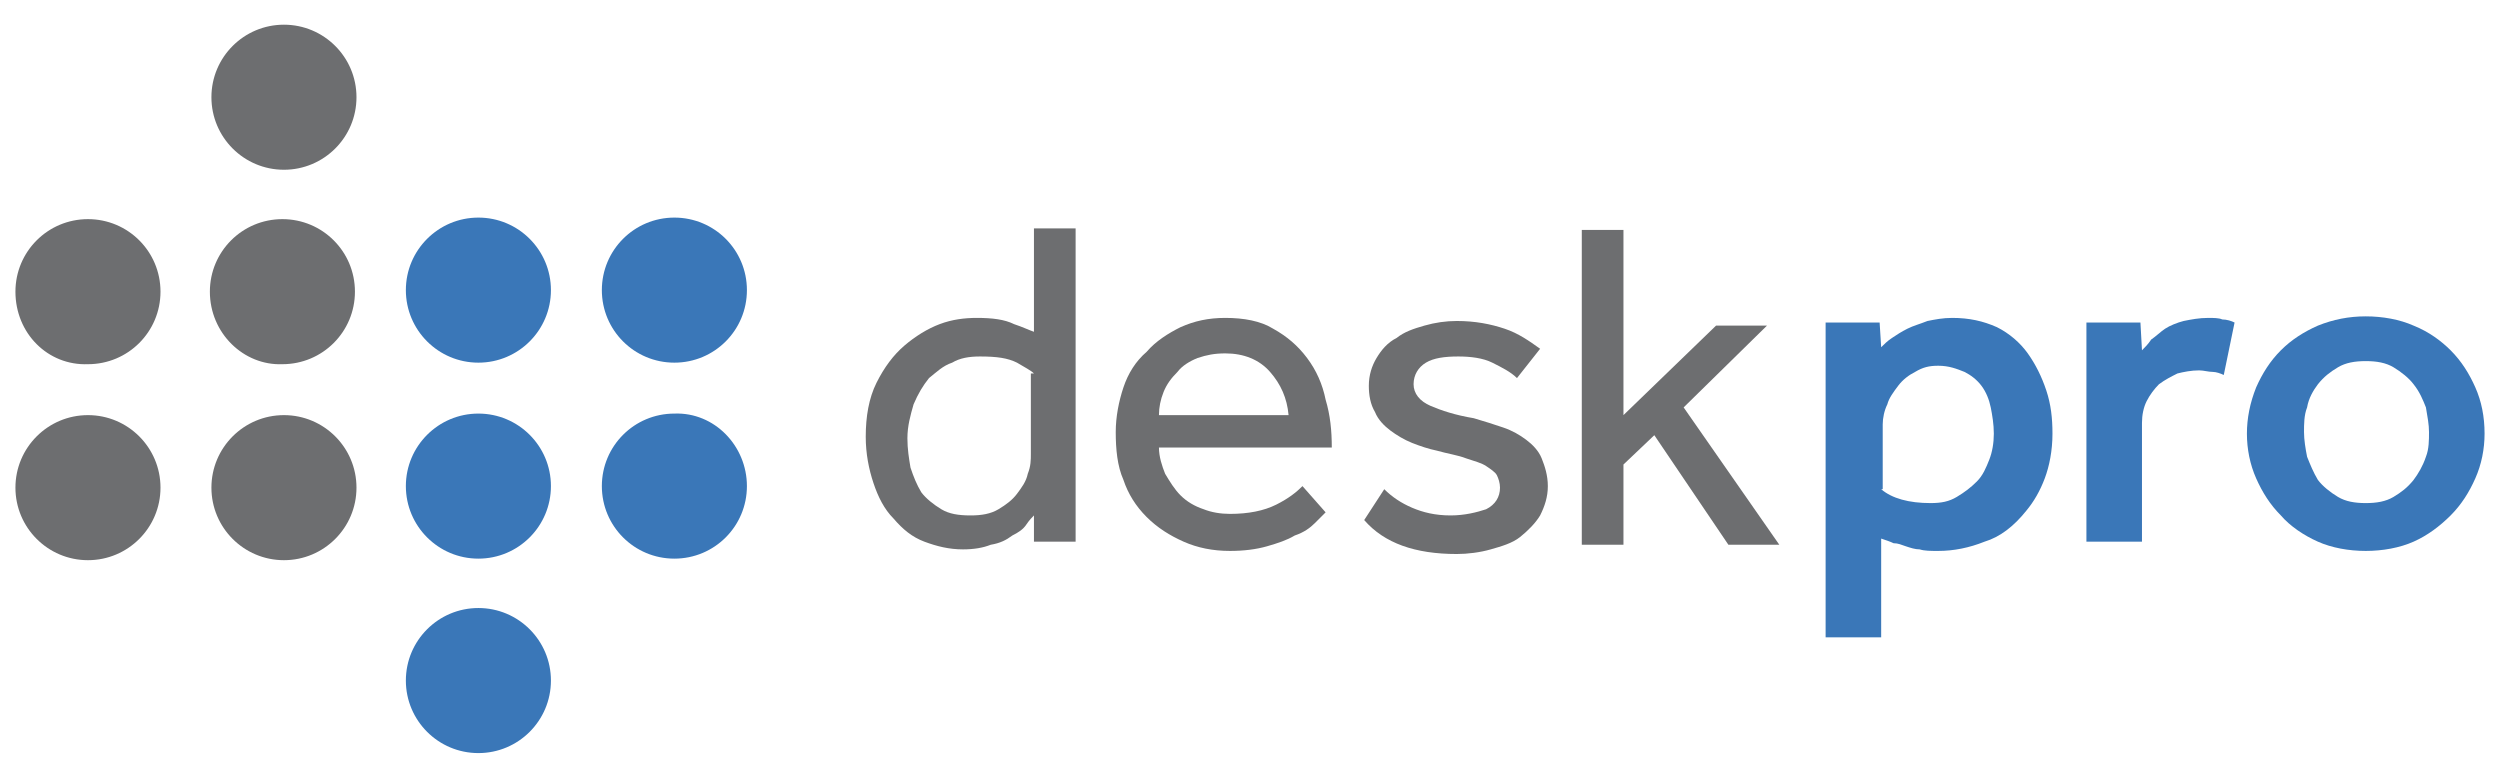
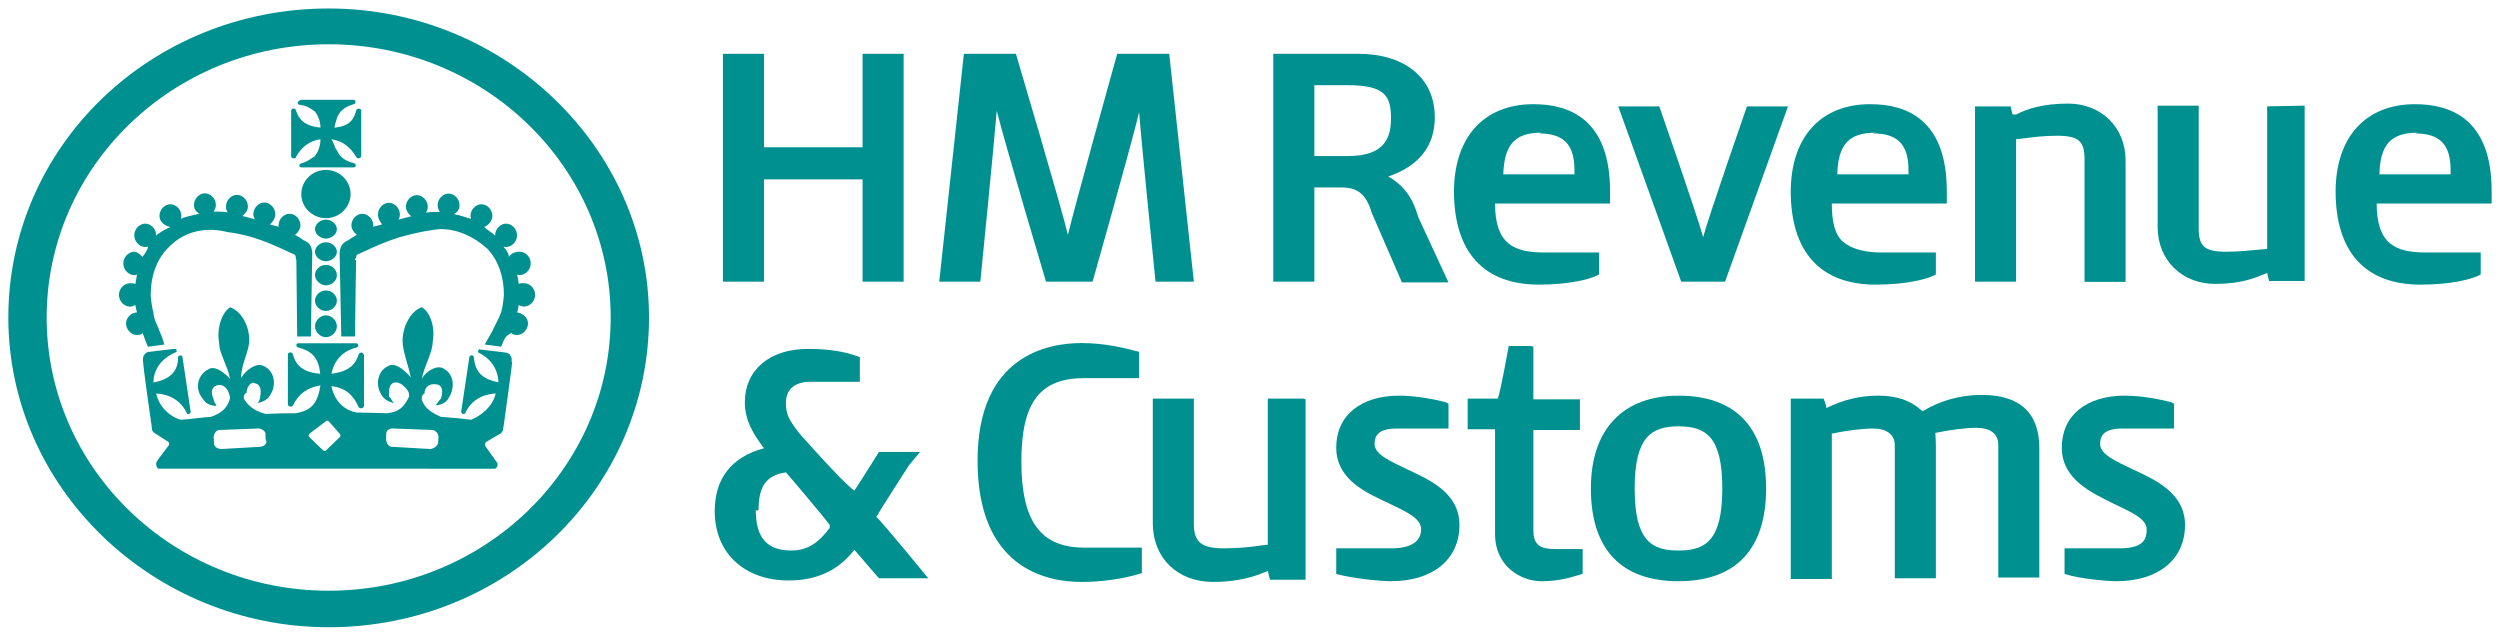
- <svg xmlns="http://www.w3.org/2000/svg" version="1.1" viewBox="0 0 162 50" enable-background="new 0 0 162 50">
-   <g>
-     <circle fill="#6d6e70" cx="18.4" cy="6.3" r="4.7" />
-     <path fill="#6d6e70" d="M1,18.9c0-2.6,2.1-4.7,4.7-4.7c2.6,0,4.7,2.1,4.7,4.7c0,2.6-2.1,4.7-4.7,4.7C3.1,23.7,1,21.6,1,18.9z" />
-     <circle fill="#6d6e70" cx="5.7" cy="31.6" r="4.7" />
-     <circle fill="#6d6e70" cx="18.4" cy="31.6" r="4.7" />
-     <path fill="#6d6e70" d="M13.6,18.9c0-2.6,2.1-4.7,4.7-4.7c2.6,0,4.7,2.1,4.7,4.7c0,2.6-2.1,4.7-4.7,4.7C15.8,23.7,13.6,21.6,13.6,18.9   z" />
-     <circle fill="#3a77b8" cx="31" cy="44.1" r="4.7" />
-     <path fill="#3a77b8" d="M48.4,31.5c0,2.6-2.1,4.7-4.7,4.7c-2.6,0-4.7-2.1-4.7-4.7c0-2.6,2.1-4.7,4.7-4.7   C46.3,26.7,48.4,28.9,48.4,31.5z" />
-     <path fill="#3a77b8" d="M48.4,18.8c0,2.6-2.1,4.7-4.7,4.7c-2.6,0-4.7-2.1-4.7-4.7c0-2.6,2.1-4.7,4.7-4.7   C46.3,14.1,48.4,16.2,48.4,18.8z" />
-     <circle fill="#3a77b8" cx="31" cy="18.8" r="4.7" />
-     <circle fill="#3a77b8" cx="31" cy="31.5" r="4.7" />
-     <g>
-       <path fill="#6d6e70" d="M67,33.4c-0.1,0.1-0.3,0.3-0.5,0.6c-0.2,0.3-0.5,0.5-0.9,0.7c-0.4,0.3-0.8,0.5-1.4,0.6    c-0.5,0.2-1.1,0.3-1.8,0.3c-0.9,0-1.7-0.2-2.5-0.5c-0.8-0.3-1.4-0.8-2-1.5c-0.6-0.6-1-1.4-1.3-2.3c-0.3-0.9-0.5-1.9-0.5-3    c0-1.3,0.2-2.5,0.7-3.5c0.5-1,1.1-1.8,1.8-2.4c0.7-0.6,1.5-1.1,2.3-1.4c0.8-0.3,1.6-0.4,2.4-0.4c1,0,1.8,0.1,2.4,0.4    c0.6,0.2,1,0.4,1.3,0.5v-6.7h2.7v17.3c0,0.6,0,1.2,0,1.6c0,0.5,0,0.9,0,1.4h-2.7L67,33.4z M67,24.2c-0.2-0.2-0.6-0.4-1.1-0.7    c-0.6-0.3-1.3-0.4-2.4-0.4c-0.7,0-1.3,0.1-1.8,0.4c-0.6,0.2-1,0.6-1.5,1c-0.4,0.5-0.7,1-1,1.7c-0.2,0.7-0.4,1.4-0.4,2.2    c0,0.7,0.1,1.3,0.2,1.9c0.2,0.6,0.4,1.1,0.7,1.6c0.3,0.4,0.8,0.8,1.3,1.1c0.5,0.3,1.1,0.4,1.9,0.4c0.7,0,1.3-0.1,1.8-0.4    c0.5-0.3,0.9-0.6,1.2-1c0.3-0.4,0.6-0.8,0.7-1.3c0.2-0.5,0.2-0.9,0.2-1.3V24.2z" />
-       <path fill="#6d6e70" d="M85.9,33.2c-0.2,0.2-0.4,0.4-0.7,0.7c-0.3,0.3-0.7,0.6-1.3,0.8c-0.5,0.3-1.1,0.5-1.8,0.7    c-0.7,0.2-1.5,0.3-2.4,0.3c-1.1,0-2.1-0.2-3-0.6c-0.9-0.4-1.7-0.9-2.4-1.6c-0.7-0.7-1.2-1.5-1.5-2.4c-0.4-0.9-0.5-2-0.5-3.1    c0-1,0.2-2,0.5-2.9c0.3-0.9,0.8-1.7,1.5-2.3c0.6-0.7,1.4-1.2,2.2-1.6c0.9-0.4,1.8-0.6,2.9-0.6c1.2,0,2.3,0.2,3.1,0.7    c0.9,0.5,1.6,1.1,2.2,1.9c0.6,0.8,1,1.7,1.2,2.7c0.3,1,0.4,2,0.4,3.1H75.1c0,0.6,0.2,1.2,0.4,1.7c0.3,0.5,0.6,1,1,1.4    c0.4,0.4,0.9,0.7,1.5,0.9c0.5,0.2,1.1,0.3,1.7,0.3c1.2,0,2.2-0.2,3-0.6c0.8-0.4,1.3-0.8,1.7-1.2L85.9,33.2z M83.5,26.9    c-0.1-1.1-0.5-2-1.2-2.8c-0.7-0.8-1.7-1.2-2.9-1.2c-0.7,0-1.2,0.1-1.8,0.3c-0.5,0.2-1,0.5-1.3,0.9c-0.4,0.4-0.7,0.8-0.9,1.3    c-0.2,0.5-0.3,1-0.3,1.5H83.5z" />
-       <path fill="#6d6e70" d="M89.7,31.7c0.5,0.5,1.1,0.9,1.8,1.2c0.7,0.3,1.5,0.5,2.5,0.5c0.9,0,1.7-0.2,2.3-0.4c0.6-0.3,0.9-0.8,0.9-1.4    c0-0.3-0.1-0.6-0.2-0.8c-0.1-0.2-0.4-0.4-0.7-0.6c-0.3-0.2-0.7-0.3-1.3-0.5c-0.5-0.2-1.2-0.3-1.9-0.5c-0.5-0.1-1.1-0.3-1.6-0.5    c-0.5-0.2-1-0.5-1.4-0.8c-0.4-0.3-0.8-0.7-1-1.2c-0.3-0.5-0.4-1.1-0.4-1.7c0-0.7,0.2-1.3,0.5-1.8c0.3-0.5,0.7-1,1.3-1.3    c0.5-0.4,1.1-0.6,1.8-0.8c0.7-0.2,1.4-0.3,2.1-0.3c1.2,0,2.2,0.2,3.1,0.5c0.9,0.3,1.6,0.8,2.3,1.3l-1.5,1.9c-0.4-0.4-1-0.7-1.6-1    c-0.6-0.3-1.4-0.4-2.2-0.4c-0.9,0-1.6,0.1-2.1,0.4c-0.5,0.3-0.8,0.8-0.8,1.4c0,0.6,0.4,1.1,1.1,1.4c0.7,0.3,1.6,0.6,2.8,0.8    c0.7,0.2,1.3,0.4,1.9,0.6c0.6,0.2,1.1,0.5,1.5,0.8c0.4,0.3,0.8,0.7,1,1.2c0.2,0.5,0.4,1.1,0.4,1.8c0,0.7-0.2,1.3-0.5,1.9    c-0.3,0.5-0.8,1-1.3,1.4c-0.5,0.4-1.2,0.6-1.9,0.8c-0.7,0.2-1.5,0.3-2.2,0.3c-2.7,0-4.7-0.7-6-2.2L89.7,31.7z" />
-       <path fill="#6d6e70" d="M102.5,14.9h2.7v12l6-5.8h3.3l-5.4,5.3l6.2,8.9H112l-4.8-7.1l-2,1.9v5.2h-2.7V14.9z" />
-       <path fill="#3a77b8" d="M118.3,20.9h3.5l0.1,1.6c0.2-0.2,0.4-0.4,0.7-0.6c0.3-0.2,0.6-0.4,1-0.6c0.4-0.2,0.8-0.3,1.3-0.5    c0.5-0.1,1-0.2,1.6-0.2c1.1,0,2,0.2,2.9,0.6c0.8,0.4,1.5,1,2,1.7c0.5,0.7,0.9,1.5,1.2,2.4c0.3,0.9,0.4,1.8,0.4,2.8    c0,1.1-0.2,2.1-0.5,2.9c-0.3,0.8-0.7,1.5-1.2,2.1c-0.8,1-1.7,1.7-2.7,2c-1,0.4-2,0.6-3,0.6c-0.5,0-0.9,0-1.2-0.1    c-0.3,0-0.6-0.1-0.9-0.2c-0.3-0.1-0.5-0.2-0.8-0.2c-0.2-0.1-0.5-0.2-0.8-0.3v6.4h-3.6V20.9z M121.9,31.7c0.7,0.6,1.8,0.9,3.2,0.9    c0.7,0,1.2-0.1,1.7-0.4c0.5-0.3,0.9-0.6,1.3-1c0.4-0.4,0.6-0.9,0.8-1.4c0.2-0.5,0.3-1.1,0.3-1.7c0-0.6-0.1-1.2-0.2-1.7    c-0.1-0.5-0.3-1-0.6-1.4c-0.3-0.4-0.7-0.7-1.1-0.9c-0.5-0.2-1-0.4-1.7-0.4c-0.6,0-1,0.1-1.5,0.4c-0.4,0.2-0.8,0.5-1.1,0.9    c-0.3,0.4-0.6,0.8-0.7,1.2c-0.2,0.4-0.3,0.9-0.3,1.3V31.7z" />
-       <path fill="#3a77b8" d="M135.2,20.9h3.5l0.1,1.8c0.2-0.2,0.4-0.4,0.6-0.7c0.3-0.2,0.6-0.5,0.9-0.7c0.3-0.2,0.8-0.4,1.2-0.5    c0.5-0.1,1-0.2,1.6-0.2c0.3,0,0.7,0,0.9,0.1c0.3,0,0.6,0.1,0.8,0.2l-0.7,3.4c-0.2-0.1-0.5-0.2-0.7-0.2c-0.3,0-0.6-0.1-0.9-0.1    c-0.5,0-1,0.1-1.4,0.2c-0.4,0.2-0.8,0.4-1.2,0.7c-0.3,0.3-0.6,0.7-0.8,1.1c-0.2,0.4-0.3,0.9-0.3,1.4v7.7h-3.6V20.9z" />
-       <path fill="#3a77b8" d="M145.6,28.1c0-1,0.2-2,0.6-3c0.4-0.9,0.9-1.7,1.6-2.4c0.7-0.7,1.5-1.2,2.4-1.6c1-0.4,2-0.6,3.1-0.6    c1.1,0,2.2,0.2,3.1,0.6c1,0.4,1.8,1,2.4,1.6c0.7,0.7,1.2,1.5,1.6,2.4c0.4,0.9,0.6,1.9,0.6,3c0,1-0.2,2-0.6,2.9    c-0.4,0.9-0.9,1.7-1.6,2.4c-0.7,0.7-1.5,1.3-2.4,1.7c-0.9,0.4-2,0.6-3.1,0.6c-1.1,0-2.2-0.2-3.1-0.6c-0.9-0.4-1.8-1-2.4-1.7    c-0.7-0.7-1.2-1.5-1.6-2.4C145.8,30.1,145.6,29.1,145.6,28.1z M153.3,32.6c0.7,0,1.3-0.1,1.8-0.4c0.5-0.3,0.9-0.6,1.3-1.1    c0.3-0.4,0.6-0.9,0.8-1.5c0.2-0.5,0.2-1.1,0.2-1.6c0-0.5-0.1-1-0.2-1.6c-0.2-0.5-0.4-1-0.8-1.5c-0.3-0.4-0.8-0.8-1.3-1.1    c-0.5-0.3-1.1-0.4-1.8-0.4c-0.7,0-1.3,0.1-1.8,0.4c-0.5,0.3-0.9,0.6-1.3,1.1c-0.3,0.4-0.6,0.9-0.7,1.5c-0.2,0.5-0.2,1.1-0.2,1.6    c0,0.5,0.1,1.1,0.2,1.6c0.2,0.5,0.4,1,0.7,1.5c0.3,0.4,0.8,0.8,1.3,1.1C152,32.5,152.6,32.6,153.3,32.6z" />
+ <svg xmlns="http://www.w3.org/2000/svg" viewBox="0 0 300 76.26" width="300" height="76.26">
+   <defs id="defs4599">
+     <clipPath id="clipPath50">
+       <path d="m 45.354,994.399 141.733,0 0,38.772 -141.733,0 0,-38.772 z" id="path52" />
+     </clipPath>
+     <clipPath id="clipPath58">
+       <path d="m 0,0 595.276,0 0,1062.992 L 0,1062.992 0,0 z" id="path60" />
+     </clipPath>
+     <clipPath id="clipPath68">
+       <path d="m -0.322,-25.647 4.232,0 0,27.416 -4.232,0 0,-27.416 z" id="path70" />
+     </clipPath>
+     <clipPath id="clipPath76">
+       <path d="m -0.079,-0.2 1.079,0 0,1.343 -1.079,0 0,-1.343 z" id="path78" />
+     </clipPath>
+   </defs>
+   <g transform="matrix(1.75578,0,0,1.80878,-807.1213,-402.8343)" id="layer1">
+     <g transform="matrix(1.330357,0,0,-1.25,398.6164,1509.55)" id="g46">
+       <g clip-path="url(#clipPath50)" id="g48">
+         <g id="g54">
+           <g clip-path="url(#clipPath58)" id="g56">
+             <g transform="matrix(140.66,0,0,38.772,45.354,994.3979)" id="g62">
+               <g id="g64">
+                 <g clip-path="url(#clipPath68)" id="g66">
+                   <g id="g72">
+                     <g clip-path="url(#clipPath76)" id="g74">
+                       <path d="m 0.124,0.893 c 0.064,0 0.117,-0.19 0.117,-0.423 0,-0.234 -0.052,-0.424 -0.117,-0.424 -0.064,0 -0.117,0.19 -0.117,0.424 0,0.234 0.052,0.423 0.117,0.423 z m 0,-0.797 c 0.057,0 0.103,0.168 0.103,0.374 0,0.206 -0.046,0.374 -0.103,0.374 -0.057,0 -0.103,-0.168 -0.103,-0.374 0,-0.206 0.046,-0.374 0.103,-0.374" id="path80" fill="#009090" />
+                       <path d="m 0.132,0.639 c 0,-0.018 -0.004,-0.033 -0.009,-0.033 -0.005,0 -0.009,0.015 -0.009,0.033 0,0.018 0.004,0.033 0.009,0.033 0.005,0 0.009,-0.015 0.009,-0.033" id="path82" fill="#009090" />
+                       <path d="M 0.191,0.409 C 0.191,0.404 0.188,0.325 0.188,0.324 l -3e-4,-0.007 c 0,0 -1e-4,-0.004 -0.001,-0.006 -6e-4,-0.001 -0.005,-0.011 -0.005,-0.011 0,0 -5e-4,-0.001 -6e-4,-0.003 -10e-5,-0.002 3e-4,-0.004 3e-4,-0.004 L 0.185,0.274 c 4e-4,-0.002 7e-4,-0.003 7e-4,-0.005 0,-0.003 -4e-4,-0.005 -9e-4,-0.006 l -0.123,1e-4 c -5e-4,0.001 -8e-4,0.004 -8e-4,0.006 0,9e-4 0,0.002 10e-5,0.003 0,0 2e-4,0.001 5e-4,0.003 l 0.004,0.02 c 0,0 4e-4,0.003 -3e-4,0.005 -8e-4,0.002 -0.005,0.012 -0.005,0.012 0,0 -7e-4,0.002 -8e-4,0.004 0,0.002 -3e-4,0.009 -3e-4,0.009 -3e-4,0.007 -0.003,0.079 -0.003,0.085 -10e-5,0.004 0,0.007 5e-4,0.009 4e-4,0.002 0.001,0.004 0.002,0.004 3e-4,2e-4 0.009,0.004 0.009,0.004 3e-4,10e-5 7e-4,-6e-4 8e-4,-0.002 1e-4,-0.002 -3e-4,-0.003 -6e-4,-0.003 l 1e-4,10e-5 C 0.063,0.414 0.06,0.399 0.06,0.381 c 0.007,0.005 0.009,0.018 0.009,0.035 0,7e-4 2e-4,0.002 8e-4,0.002 5e-4,2e-4 8e-4,-7e-4 8e-4,-0.002 l 0,-2e-4 0.003,-0.075 0,-10e-5 c 0,-0.001 -2e-4,-0.002 -6e-4,-0.003 -5e-4,-4e-4 -8e-4,6e-4 -9e-4,0.002 C 0.07,0.356 0.066,0.365 0.061,0.366 0.062,0.348 0.066,0.334 0.07,0.33 l 0,0 c 0.004,0.001 0.007,0.003 0.011,0.004 0.003,0.004 0.006,0.01 0.007,0.026 l 0,-10e-5 c -1e-4,0.002 -2e-4,0.004 -4e-4,0.006 C 0.087,0.374 0.085,0.38 0.083,0.377 0.081,0.374 0.081,0.366 0.082,0.358 0.082,0.354 0.083,0.351 0.083,0.349 0.081,0.349 0.079,0.352 0.078,0.359 0.075,0.372 0.076,0.391 0.08,0.399 0.082,0.404 0.085,0.398 0.088,0.386 0.087,0.405 0.084,0.421 0.084,0.435 0.083,0.455 0.085,0.477 0.088,0.484 0.092,0.479 0.095,0.459 0.095,0.439 0.095,0.424 0.092,0.406 0.092,0.387 0.094,0.4 0.098,0.408 0.1,0.404 0.104,0.398 0.105,0.38 0.103,0.366 0.102,0.358 0.1,0.354 0.098,0.353 c 6e-4,0.002 0.001,0.006 0.001,0.009 5e-4,0.009 0,0.017 -0.002,0.018 C 0.096,0.383 0.094,0.376 0.094,0.367 0.093,0.365 0.093,0.362 0.093,0.359 l 0,0 C 0.095,0.346 0.098,0.341 0.101,0.338 c 0.004,6e-4 0.007,0.001 0.011,0.001 l 0,1e-4 4e-4,2e-4 C 0.118,0.343 0.12,0.354 0.121,0.377 0.116,0.374 0.113,0.365 0.111,0.35 c -1e-4,-9e-4 -3e-4,-0.002 -9e-4,-0.002 -7e-4,0 -0.001,0.002 -0.001,0.003 l 0,0.069 0,2e-4 c 10e-5,0.001 4e-4,0.002 9e-4,0.002 5e-4,0 8e-4,-0.001 9e-4,-0.002 l 0,-10e-5 0,-10e-5 c 9e-4,-0.013 0.003,-0.025 0.01,-0.027 -6e-4,0.025 -0.004,0.032 -0.008,0.036 -1e-4,0 -3e-4,2e-4 -5e-4,9e-4 -1e-4,3e-4 -2e-4,0.001 -2e-4,0.002 0,10e-5 0,10e-5 0,2e-4 0,0.001 1e-4,0.002 2e-4,0.002 2e-4,5e-4 5e-4,7e-4 6e-4,6e-4 l 0.021,0 c 1e-4,0 4e-4,0 6e-4,-9e-4 10e-5,-3e-4 2e-4,-0.001 2e-4,-0.002 l 0,-10e-5 c 0,-0.001 -1e-4,-0.002 -2e-4,-0.002 -1e-4,-6e-4 -3e-4,-7e-4 -5e-4,-8e-4 C 0.129,0.424 0.126,0.411 0.125,0.393 0.132,0.396 0.134,0.408 0.135,0.42 c 1e-4,8e-4 4e-4,0.002 0.001,0.002 5e-4,0 8e-4,-0.002 8e-4,-0.003 l 1e-4,-2e-4 0,-0.07 0,-10e-5 c -1e-4,-9e-4 -3e-4,-0.003 -0.001,-0.003 -6e-4,0 -9e-4,0.001 -0.001,0.002 C 0.133,0.364 0.13,0.374 0.125,0.376 0.126,0.358 0.129,0.344 0.134,0.34 l 4e-4,-10e-5 c 0.004,-2e-4 0.007,-6e-4 0.011,-0.001 0.004,0.002 0.006,0.007 0.008,0.023 l 0,-10e-5 c 0,0.002 -1e-4,0.004 -2e-4,0.006 C 0.152,0.376 0.15,0.382 0.148,0.381 0.146,0.379 0.146,0.371 0.146,0.362 0.147,0.359 0.147,0.355 0.148,0.353 0.146,0.354 0.144,0.358 0.143,0.366 0.141,0.379 0.142,0.398 0.146,0.404 0.148,0.408 0.151,0.401 0.154,0.388 0.153,0.406 0.151,0.424 0.151,0.438 0.151,0.458 0.154,0.479 0.158,0.484 0.161,0.478 0.163,0.457 0.162,0.437 0.162,0.422 0.159,0.405 0.158,0.386 0.16,0.399 0.164,0.405 0.166,0.4 0.17,0.392 0.17,0.373 0.168,0.361 0.167,0.353 0.165,0.35 0.163,0.35 c 7e-4,0.002 0.001,0.005 0.002,0.009 8e-4,0.009 6e-4,0.017 -0.001,0.019 C 0.161,0.381 0.159,0.375 0.159,0.366 0.158,0.364 0.158,0.361 0.158,0.358 l 0,0 C 0.159,0.345 0.162,0.339 0.165,0.334 0.169,0.333 0.172,0.332 0.176,0.33 0.18,0.336 0.184,0.349 0.185,0.366 0.18,0.365 0.176,0.356 0.174,0.34 0.174,0.339 0.174,0.338 0.173,0.338 c -4e-4,4e-4 -6e-4,0.002 -6e-4,0.003 l 0,10e-5 0.003,0.075 0,2e-4 c 1e-4,8e-4 3e-4,0.002 8e-4,0.002 6e-4,-1e-4 8e-4,-0.002 8e-4,-0.002 4e-4,-0.017 0.002,-0.03 0.009,-0.035 -1e-4,0.018 -0.003,0.033 -0.007,0.04 l 10e-5,-10e-5 c -3e-4,2e-4 -6e-4,0.001 -5e-4,0.003 1e-4,0.002 4e-4,0.003 7e-4,0.002 0.001,-4e-4 0.009,-0.004 0.009,-0.004 9e-4,-5e-4 0.002,-0.002 0.002,-0.004 5e-4,-0.002 7e-4,-0.005 5e-4,-0.009 z M 0.124,0.328 c -4e-4,0.001 -10e-4,0.001 -0.001,0 L 0.117,0.311 c -4e-4,-0.002 -4e-4,-0.004 0,-0.005 L 0.122,0.288 c 4e-4,-0.001 0.001,-0.001 0.001,0 l 0.005,0.018 c 4e-4,0.001 4e-4,0.004 0,0.005 L 0.124,0.328 z M 0.101,0.31 C 0.101,0.315 0.099,0.319 0.098,0.318 L 0.084,0.316 C 0.083,0.316 0.082,0.311 0.082,0.306 l 1e-4,-0.007 C 0.082,0.294 0.083,0.29 0.085,0.29 l 0.014,0.003 c 0.001,2e-4 0.003,0.004 0.002,0.01 l -1e-4,0.007 z M 0.145,0.303 C 0.145,0.298 0.146,0.293 0.147,0.293 L 0.161,0.29 c 0.001,-2e-4 0.003,0.004 0.003,0.009 l 10e-5,0.007 c 1e-4,0.005 -0.001,0.009 -0.002,0.01 L 0.148,0.318 C 0.146,0.319 0.145,0.315 0.145,0.31" id="path84" fill="#009090" />
+                       <path d="m 0.113,0.766 c -1e-4,-3e-4 -3e-4,-0.001 -3e-4,-0.002 0,-0.001 1e-4,-0.002 2e-4,-0.002 2e-4,-6e-4 4e-4,-8e-4 5e-4,-9e-4 C 0.116,0.76 0.117,0.757 0.119,0.752 0.12,0.747 0.121,0.739 0.121,0.73 0.115,0.732 0.113,0.742 0.112,0.754 c -10e-5,9e-4 -3e-4,0.002 -8e-4,0.002 -5e-4,0 -8e-4,-0.001 -8e-4,-0.002 l -1e-4,-2e-4 0,-0.063 c 0,-0.001 3e-4,-0.003 9e-4,-0.003 7e-4,0 8e-4,0.001 9e-4,0.002 l 0,3e-4 C 0.114,0.703 0.117,0.712 0.121,0.714 0.121,0.704 0.12,0.696 0.119,0.691 0.117,0.686 0.116,0.683 0.114,0.681 l 0,-10e-5 c -2e-4,-10e-5 -4e-4,-4e-4 -5e-4,-8e-4 -1e-4,-4e-4 -2e-4,-0.001 -2e-4,-0.002 0,-0.001 2e-4,-0.002 3e-4,-0.002 2e-4,-5e-4 4e-4,-6e-4 5e-4,-6e-4 l 0.019,0 c 1e-4,0 4e-4,0 6e-4,8e-4 10e-5,4e-4 2e-4,0.001 2e-4,0.002 0,0 0,10e-5 0,10e-5 0,10e-5 0,10e-5 0,10e-5 0,7e-4 -1e-4,0.001 -2e-4,0.002 -1e-4,3e-4 -4e-4,7e-4 -5e-4,8e-4 C 0.13,0.684 0.128,0.69 0.127,0.699 0.126,0.703 0.126,0.709 0.125,0.714 0.129,0.712 0.132,0.703 0.134,0.69 l 0,-10e-5 c 2e-4,-0.001 3e-4,-0.002 9e-4,-0.002 7e-4,0 9e-4,0.002 0.001,0.003 l 0,7e-4 0,0.062 0,3e-4 c -1e-4,0.001 -4e-4,0.002 -9e-4,0.002 -5e-4,0 -8e-4,-0.001 -9e-4,-0.002 -8e-4,-0.011 -0.002,-0.022 -0.008,-0.024 2e-4,0.005 7e-4,0.01 0.001,0.014 0.001,0.009 0.003,0.015 0.006,0.018 2e-4,2e-4 4e-4,5e-4 5e-4,9e-4 10e-5,4e-4 2e-4,0.001 2e-4,0.002 0,10e-5 0,2e-4 0,3e-4 0,9e-4 -1e-4,0.002 -2e-4,0.002 -2e-4,8e-4 -5e-4,9e-4 -6e-4,9e-4 l -0.019,0 c -1e-4,0 -3e-4,-10e-5 -5e-4,-7e-4" id="path86" fill="#009090" />
+                       <path d="m 0.119,0.56 c 0,-0.007 0.002,-0.013 0.004,-0.013 0.002,0 0.004,0.006 0.004,0.013 0,0.007 -0.002,0.013 -0.004,0.013 -0.002,0 -0.004,-0.006 -0.004,-0.013" id="path88" fill="#009090" />
+                       <path d="m 0.119,0.591 c 0,-0.007 0.002,-0.013 0.004,-0.013 0.002,0 0.004,0.006 0.004,0.013 0,0.007 -0.002,0.013 -0.004,0.013 -0.002,0 -0.004,-0.006 -0.004,-0.013" id="path90" fill="#009090" />
+                       <path d="m 0.119,0.528 c 0,-0.007 0.002,-0.014 0.004,-0.014 0.002,0 0.004,0.006 0.004,0.014 0,0.008 -0.002,0.014 -0.004,0.014 -0.002,0 -0.004,-0.006 -0.004,-0.014" id="path92" fill="#009090" />
+                       <path d="m 0.119,0.493 c 0,-0.008 0.002,-0.014 0.004,-0.014 0.002,0 0.004,0.006 0.004,0.014 0,0.008 -0.002,0.014 -0.004,0.014 -0.002,0 -0.004,-0.006 -0.004,-0.014" id="path94" fill="#009090" />
+                       <path d="m 0.119,0.458 c 0,-0.008 0.002,-0.015 0.004,-0.015 0.002,0 0.004,0.007 0.004,0.015 0,0.008 -0.002,0.015 -0.004,0.015 -0.002,0 -0.004,-0.007 -0.004,-0.015" id="path96" fill="#009090" />
+                       <path d="m 0.118,0.558 c 0,0 0,0.003 -3e-4,0.007 -3e-4,0.004 -0.001,0.008 -0.003,0.011 -0.001,0.003 -0.002,0.005 -0.003,0.007 0.001,0.003 0.002,0.008 0.002,0.013 0,0.009 -0.002,0.016 -0.004,0.016 -0.002,0 -0.004,-0.007 -0.004,-0.016 0,-8e-4 0,-0.002 1e-4,-0.002 -1e-4,10e-5 -2e-4,2e-4 -3e-4,4e-4 -10e-4,0.001 -0.002,0.002 -0.003,0.003 0.001,0.003 0.002,0.008 0.002,0.014 0,0.009 -0.002,0.016 -0.004,0.016 -0.002,0 -0.004,-0.007 -0.004,-0.016 0,-0.003 2e-4,-0.005 6e-4,-0.007 -0.002,0.002 -0.004,0.004 -0.004,0.004 -2e-4,2e-4 -4e-4,3e-4 -6e-4,5e-4 0.001,0.003 0.002,0.008 0.002,0.013 0,0.009 -0.002,0.016 -0.004,0.016 -0.002,0 -0.004,-0.007 -0.004,-0.016 0,-0.003 2e-4,-0.006 6e-4,-0.008 0,10e-5 0,10e-5 -1e-4,10e-5 -0.002,0.001 -0.003,0.001 -0.005,0.001 5e-4,0.003 8e-4,0.006 8e-4,0.009 0,0.009 -0.002,0.016 -0.004,0.016 -0.002,0 -0.004,-0.007 -0.004,-0.016 0,-0.005 6e-4,-0.009 0.002,-0.012 C 0.073,0.609 0.071,0.607 0.07,0.605 c 10e-5,0.001 2e-4,0.003 2e-4,0.004 0,0.009 -0.002,0.016 -0.004,0.016 -0.002,0 -0.004,-0.007 -0.004,-0.016 0,-0.008 0.002,-0.014 0.004,-0.015 C 0.064,0.59 0.062,0.586 0.061,0.582 c 0,2e-4 0,3e-4 0,5e-4 0,0.009 -0.002,0.016 -0.004,0.016 -0.002,0 -0.004,-0.007 -0.004,-0.016 0,-0.009 0.002,-0.016 0.004,-0.016 4e-4,0 8e-4,2e-4 0.001,6e-4 C 0.058,0.563 0.057,0.558 0.056,0.553 0.055,0.557 0.054,0.56 0.053,0.56 c -0.002,0 -0.004,-0.007 -0.004,-0.016 0,-0.009 0.002,-0.016 0.004,-0.016 4e-4,0 9e-4,4e-4 0.001,9e-4 -2e-4,-0.004 -4e-4,-0.009 -6e-4,-0.013 -5e-4,8e-4 -0.001,0.001 -0.002,0.001 -0.002,0 -0.004,-0.007 -0.004,-0.016 0,-0.009 0.002,-0.016 0.004,-0.016 6e-4,0 0.001,6e-4 0.002,0.002 1e-4,-0.002 2e-4,-0.003 2e-4,-0.005 2e-4,-0.002 3e-4,-0.003 4e-4,-0.005 C 0.052,0.477 0.05,0.47 0.05,0.462 c 0,-0.009 0.002,-0.016 0.004,-0.016 9e-4,0 0.002,0.001 0.002,0.003 6e-4,-0.005 0.001,-0.011 0.002,-0.019 0.002,8e-4 0.004,0.002 0.006,0.003 C 0.063,0.446 0.062,0.453 0.062,0.453 0.062,0.456 0.06,0.467 0.06,0.477 c -7e-4,0.008 -0.001,0.022 -0.001,0.024 0,0.025 0.002,0.047 0.006,0.063 0.004,0.016 0.009,0.026 0.016,0.026 0.001,0 0.003,-3e-4 0.006,-0.003 C 0.091,0.585 0.093,0.583 0.096,0.58 0.101,0.574 0.103,0.571 0.111,0.557 0.112,0.556 0.112,0.553 0.112,0.551 c 2e-4,-0.002 2e-4,-0.003 2e-4,-0.003 l 3e-4,-0.104 0.005,0" id="path98" fill="#009090" />
+                       <path d="m 0.128,0.558 c 0,0 0,0.003 3e-4,0.007 4e-4,0.004 0.001,0.008 0.003,0.011 0.001,0.003 0.002,0.005 0.003,0.007 -0.001,0.003 -0.002,0.008 -0.002,0.013 0,0.009 0.002,0.016 0.004,0.016 0.002,0 0.004,-0.007 0.004,-0.016 0,-8e-4 0,-0.002 0,-0.002 10e-5,10e-5 2e-4,2e-4 2e-4,4e-4 0.001,0.001 0.002,0.002 0.003,0.003 C 0.143,0.6 0.142,0.605 0.142,0.611 c 0,0.009 0.002,0.016 0.004,0.016 0.002,0 0.004,-0.007 0.004,-0.016 0,-0.003 -2e-4,-0.005 -5e-4,-0.007 0.002,0.002 0.004,0.004 0.004,0.004 3e-4,2e-4 5e-4,3e-4 7e-4,5e-4 -0.001,0.003 -0.002,0.008 -0.002,0.013 0,0.009 0.002,0.016 0.004,0.016 0.002,0 0.004,-0.007 0.004,-0.016 0,-0.003 -3e-4,-0.006 -7e-4,-0.008 10e-5,10e-5 10e-5,10e-5 10e-5,10e-5 0.002,0.001 0.003,0.001 0.005,0.001 -5e-4,0.003 -8e-4,0.006 -8e-4,0.009 0,0.009 0.002,0.016 0.004,0.016 0.002,0 0.004,-0.007 0.004,-0.016 0,-0.005 -6e-4,-0.009 -0.002,-0.012 C 0.173,0.609 0.174,0.607 0.176,0.605 c -10e-5,0.001 -2e-4,0.003 -2e-4,0.004 0,0.009 0.002,0.016 0.004,0.016 0.002,0 0.004,-0.007 0.004,-0.016 0,-0.008 -0.002,-0.014 -0.003,-0.015 0.001,-0.004 0.003,-0.008 0.004,-0.012 0,2e-4 0,3e-4 0,5e-4 0,0.009 0.002,0.016 0.004,0.016 0.002,0 0.004,-0.007 0.004,-0.016 0,-0.009 -0.002,-0.016 -0.004,-0.016 -4e-4,0 -8e-4,2e-4 -0.001,6e-4 9e-4,-0.004 0.002,-0.009 0.002,-0.014 8e-4,0.004 0.002,0.007 0.004,0.007 0.002,0 0.004,-0.007 0.004,-0.016 0,-0.009 -0.002,-0.016 -0.004,-0.016 -5e-4,0 -0.001,4e-4 -0.001,9e-4 3e-4,-0.004 5e-4,-0.009 6e-4,-0.013 5e-4,8e-4 0.001,0.001 0.002,0.001 0.002,0 0.004,-0.007 0.004,-0.016 0,-0.009 -0.002,-0.016 -0.004,-0.016 -7e-4,0 -0.001,6e-4 -0.002,0.002 -1e-4,-0.002 -1e-4,-0.003 -2e-4,-0.005 -10e-5,-0.002 -2e-4,-0.003 -4e-4,-0.005 0.002,-0.001 0.004,-0.007 0.004,-0.015 0,-0.009 -0.002,-0.016 -0.004,-0.016 -9e-4,0 -0.002,0.001 -0.002,0.003 C 0.188,0.444 0.188,0.438 0.187,0.43 0.185,0.431 0.183,0.432 0.181,0.433 0.183,0.446 0.184,0.453 0.184,0.453 c 10e-5,0.002 0.002,0.014 0.003,0.024 6e-4,0.008 0.001,0.022 0.001,0.024 0,0.025 -0.002,0.047 -0.006,0.063 C 0.177,0.581 0.171,0.591 0.165,0.591 0.164,0.591 0.162,0.59 0.159,0.588 0.155,0.585 0.153,0.583 0.15,0.58 0.145,0.574 0.143,0.571 0.135,0.557 0.134,0.556 0.134,0.553 0.134,0.551 0.133,0.55 0.134,0.548 0.134,0.548 l -4e-4,-0.104 -0.005,0" id="path100" fill="#009090" />
+                       <path d="m 0.276,0.354 c 0,-0.025 0.003,-0.043 0.007,-0.063 -0.012,-0.012 -0.018,-0.042 -0.018,-0.086 0,-0.058 0.011,-0.095 0.027,-0.095 0.01,0 0.018,0.013 0.024,0.042 0.002,-0.009 0.009,-0.039 0.009,-0.039 l 0.018,0 c 0,0 -0.017,0.078 -0.019,0.084 0.001,0.007 0.012,0.071 0.012,0.071 2e-4,7e-4 0.004,0.018 0.004,0.018 l -0.015,0 c 0,0 -0.007,-0.042 -0.009,-0.053 C 0.312,0.243 0.296,0.311 0.296,0.311 0.292,0.33 0.291,0.338 0.291,0.353 c 0,0.018 0.003,0.029 0.009,0.029 l 0.018,0 0,0.034 L 0.317,0.417 C 0.312,0.424 0.306,0.427 0.299,0.427 0.285,0.427 0.276,0.398 0.276,0.354 z M 0.281,0.206 c 0,0.034 0.003,0.048 0.01,0.052 C 0.292,0.254 0.306,0.192 0.307,0.186 0.307,0.184 0.307,0.182 0.307,0.182 0.303,0.162 0.299,0.151 0.293,0.151 c -0.009,0 -0.013,0.018 -0.013,0.055" id="path102" fill="#009090" />
+                       <path d="m 0.319,0.831 c 0,0 0,-0.117 0,-0.128 -0.003,0 -0.033,0 -0.036,0 0,0.011 0,0.128 0,0.128 l -0.015,0 0,-0.312 0.015,0 c 0,0 0,0.129 0,0.14 0.003,0 0.033,0 0.036,0 0,-0.011 0,-0.14 0,-0.14 l 0.015,0 0,0.312" id="path104" fill="#009090" />
+                       <path d="m 0.412,0.831 c 0,0 -0.016,-0.215 -0.018,-0.248 -0.002,0.033 -0.019,0.248 -0.019,0.248 l -0.019,0 -0.009,-0.312 0.015,0 c 0,0 0.005,0.187 0.006,0.234 C 0.371,0.708 0.386,0.519 0.386,0.519 l 0.017,0 c 0,0 0.014,0.185 0.017,0.232 C 0.421,0.703 0.426,0.519 0.426,0.519 l 0.014,0 -0.009,0.312" id="path106" fill="#009090" />
+                       <path d="m 0.469,0.831 0,-0.312 0.015,0 c 0,0 0,0.118 0,0.129 0.003,0 0.01,0 0.01,0 0.006,0 0.009,-0.01 0.011,-0.035 l 0.011,-0.095 0.017,0 -0.011,0.089 C 0.52,0.633 0.517,0.65 0.511,0.663 0.522,0.677 0.528,0.704 0.528,0.744 c 0,0.054 -0.011,0.087 -0.028,0.087 l -0.03,0 z M 0.496,0.788 c 0.014,0 0.016,-0.015 0.016,-0.046 0,-0.036 -0.005,-0.051 -0.016,-0.051 0,0 -0.009,0 -0.012,0 0,0.01 0,0.086 0,0.097 0.003,0 0.012,0 0.012,0" id="path108" fill="#009090" />
+                       <path d="m 0.535,0.643 c 0,-0.084 0.011,-0.128 0.031,-0.128 0.011,0 0.018,0.007 0.021,0.012 l 0.001,0.002 0,0.03 -0.02,0 c -0.011,0 -0.018,0.011 -0.018,0.067 0.003,0 0.042,0 0.042,0 l 0,0.017 c 0,0.099 -0.015,0.119 -0.028,0.119 -0.018,0 -0.029,-0.045 -0.029,-0.12 z M 0.566,0.722 c 0.009,0 0.013,-0.015 0.013,-0.05 0,0 0,-0.003 0,-0.006 -0.003,0 -0.023,0 -0.026,0 4e-4,0.04 0.004,0.057 0.014,0.057" id="path110" fill="#009090" />
+                       <path d="m 0.642,0.759 c 0,0 -0.014,-0.151 -0.016,-0.179 C 0.624,0.608 0.61,0.759 0.61,0.759 l -0.015,0 0.023,-0.24 0.016,0 0.023,0.24" id="path112" fill="#009090" />
+                       <path d="m 0.658,0.643 c 0,-0.084 0.011,-0.128 0.031,-0.128 0.011,0 0.018,0.007 0.021,0.012 l 0.001,0.002 0,0.03 -0.02,0 c -0.006,0 -0.011,0.005 -0.014,0.015 -0.003,0.01 -0.004,0.028 -0.004,0.052 0.003,0 0.042,0 0.042,0 l 0,0.017 c 0,0.099 -0.015,0.119 -0.028,0.119 -0.018,0 -0.029,-0.045 -0.029,-0.12 z M 0.688,0.722 c 0.009,0 0.013,-0.015 0.013,-0.05 0,0 0,-0.003 0,-0.006 -0.003,0 -0.023,0 -0.026,0 3e-4,0.04 0.004,0.057 0.014,0.057" id="path114" fill="#009090" />
+                       <path d="m 0.739,0.748 c -2e-4,0.003 -7e-4,0.011 -7e-4,0.011 l -0.013,0 0,-0.24 0.015,0 c 0,0 0,0.184 0,0.195 8e-4,4e-4 0.002,8e-4 0.002,8e-4 0.004,0.002 0.008,0.004 0.013,0.004 0.008,0 0.01,-0.008 0.01,-0.032 l 0,-0.168 0.015,0 0,0.166 c 0,0.046 -0.009,0.078 -0.021,0.078 -0.009,0 -0.015,-0.007 -0.019,-0.015" id="path116" fill="#009090" />
+                       <path d="m 0.832,0.759 c 0,0 0,-0.185 0,-0.195 -8e-4,-4e-4 -0.002,-8e-4 -0.002,-8e-4 C 0.826,0.562 0.822,0.56 0.817,0.56 c -0.008,0 -0.01,0.008 -0.01,0.032 l 0,0.168 -0.015,0 0,-0.166 c 0,-0.046 0.009,-0.078 0.021,-0.078 0.009,0 0.014,0.007 0.019,0.015 2e-4,-0.003 7e-4,-0.011 7e-4,-0.011 l 0.013,0 0,0.24" id="path118" fill="#009090" />
+                       <path d="m 0.857,0.643 c 0,-0.084 0.011,-0.128 0.031,-0.128 0.011,0 0.018,0.007 0.021,0.012 l 0.001,0.002 0,0.03 -0.02,0 c -0.011,0 -0.018,0.011 -0.018,0.067 0.003,0 0.042,0 0.042,0 l 0,0.017 c 0,0.099 -0.015,0.119 -0.028,0.119 -0.018,0 -0.029,-0.045 -0.029,-0.12 z m 0.029,0.079 c 0.009,0 0.013,-0.015 0.013,-0.05 0,0 0,-0.003 0,-0.006 -0.003,0 -0.023,0 -0.026,0 3e-4,0.04 0.004,0.057 0.014,0.057" id="path120" fill="#009090" />
+                       <path d="m 0.361,0.274 c 0,-0.144 0.024,-0.166 0.038,-0.166 0.007,0 0.015,0.004 0.021,0.011 l 0.001,0.001 0,0.035 -0.021,0 c -0.016,0 -0.023,0.036 -0.023,0.118 0,0.082 0.007,0.114 0.023,0.114 l 0.02,0 0,0.036 -0.001,0.001 C 0.414,0.429 0.407,0.435 0.399,0.435 0.387,0.435 0.361,0.419 0.361,0.274" id="path122" fill="#009090" />
+                       <path d="m 0.48,0.359 -0.013,0 c 0,0 0,-0.19 0,-0.2 -9e-4,-4e-4 -0.002,-8e-4 -0.002,-8e-4 C 0.461,0.156 0.457,0.154 0.451,0.154 c -0.008,0 -0.011,0.008 -0.011,0.033 l 0,0.172 -0.015,0 0,-0.171 c 0,-0.047 0.009,-0.08 0.022,-0.08 0.009,0 0.015,0.007 0.02,0.015 3e-4,-0.004 8e-4,-0.012 8e-4,-0.012 l 0.013,0 0,0.247" id="path124" fill="#009090" />
+                       <path d="M 0.492,0.292 C 0.492,0.248 0.503,0.23 0.511,0.216 0.517,0.205 0.523,0.196 0.523,0.18 0.523,0.168 0.521,0.154 0.512,0.154 l -0.02,0 0,-0.035 0.001,-0.001 C 0.498,0.113 0.508,0.109 0.512,0.109 c 0.015,0 0.025,0.029 0.025,0.077 0,0.044 -0.011,0.062 -0.019,0.076 -0.006,0.011 -0.012,0.02 -0.012,0.035 0,0.009 8e-4,0.021 0.008,0.021 l 0.019,0 0,0.034 -0.001,0.002 C 0.528,0.358 0.521,0.363 0.515,0.363 0.501,0.363 0.492,0.336 0.492,0.292" id="path126" fill="#009090" />
+                       <path d="m 0.563,0.431 -0.008,0 c 0,0 -0.003,-0.063 -0.004,-0.072 -0.002,0 -0.011,0 -0.011,0 l 0,-0.042 c 0,0 0.008,0 0.01,0 0,-0.011 0,-0.144 0,-0.144 0,-0.042 0.009,-0.064 0.017,-0.064 0.005,0 0.009,0.003 0.014,0.009 l 0.001,0.001 0,0.034 -0.01,0 c -0.006,0 -0.008,0.007 -0.008,0.026 0,0 0,0.126 0,0.137 0.003,0 0.017,0 0.017,0 l 0,0.042 c 0,0 -0.014,0 -0.017,0 0,0.01 0,0.072 0,0.072" id="path128" fill="#009090" />
+                       <path d="m 0.585,0.236 c 0,-0.083 0.011,-0.127 0.032,-0.127 0.021,0 0.032,0.044 0.032,0.127 0,0.083 -0.011,0.127 -0.032,0.127 -0.02,0 -0.032,-0.045 -0.032,-0.127 z m 0.016,0 c 0,0.07 0.006,0.085 0.016,0.085 0.01,0 0.016,-0.014 0.016,-0.085 0,-0.071 -0.006,-0.085 -0.016,-0.085 -0.01,0 -0.016,0.014 -0.016,0.085" id="path130" fill="#009090" />
+                       <path d="M 0.706,0.342 C 0.702,0.356 0.697,0.363 0.69,0.363 0.683,0.363 0.677,0.357 0.671,0.346 0.671,0.35 0.67,0.359 0.67,0.359 l -0.012,0 0,-0.247 0.015,0 c 0,0 0,0.189 0,0.199 0.005,0.004 0.011,0.007 0.015,0.007 0.005,0 0.008,-0.008 0.008,-0.023 l 0,-0.182 0.015,0 0,0.181 c 0,0.007 -10e-5,0.012 -2e-4,0.018 0.005,0.004 0.011,0.007 0.015,0.007 0.005,0 0.008,-0.008 0.008,-0.023 l 0,-0.182 0.015,0 0,0.177 c 0,0.048 -0.007,0.073 -0.021,0.073 -0.009,0 -0.016,-0.01 -0.021,-0.021" id="path132" fill="#009090" />
+                       <path d="m 0.757,0.292 c 0,-0.044 0.011,-0.062 0.019,-0.077 0.006,-0.011 0.012,-0.02 0.012,-0.035 0,-0.013 -0.001,-0.026 -0.01,-0.026 l -0.02,0 0,-0.035 0.001,-0.001 C 0.763,0.113 0.773,0.109 0.777,0.109 c 0.015,0 0.025,0.029 0.025,0.077 0,0.044 -0.011,0.062 -0.019,0.076 -0.006,0.011 -0.012,0.02 -0.012,0.035 0,0.009 8e-4,0.021 0.008,0.021 l 0.019,0 0,0.034 -0.001,0.002 C 0.793,0.358 0.786,0.363 0.78,0.363 0.766,0.363 0.757,0.336 0.757,0.292" id="path134" fill="#009090" />
+                     </g>
+                   </g>
+                 </g>
+               </g>
+             </g>
+           </g>
+         </g>
+       </g>
    </g>
  </g>
</svg>
